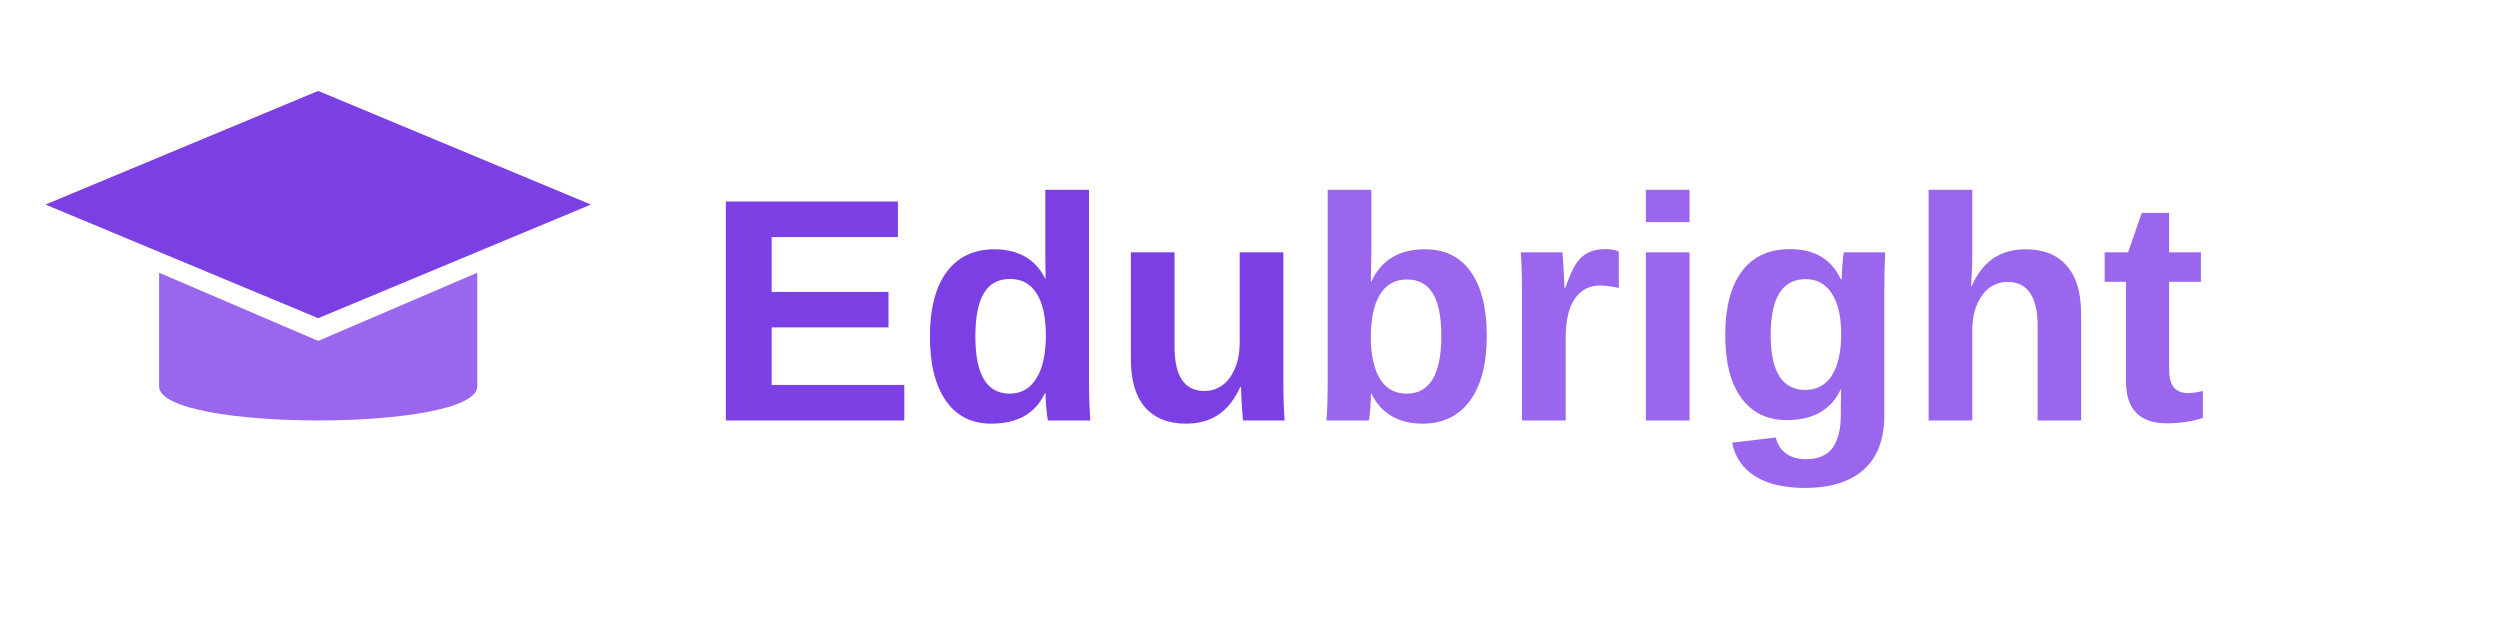
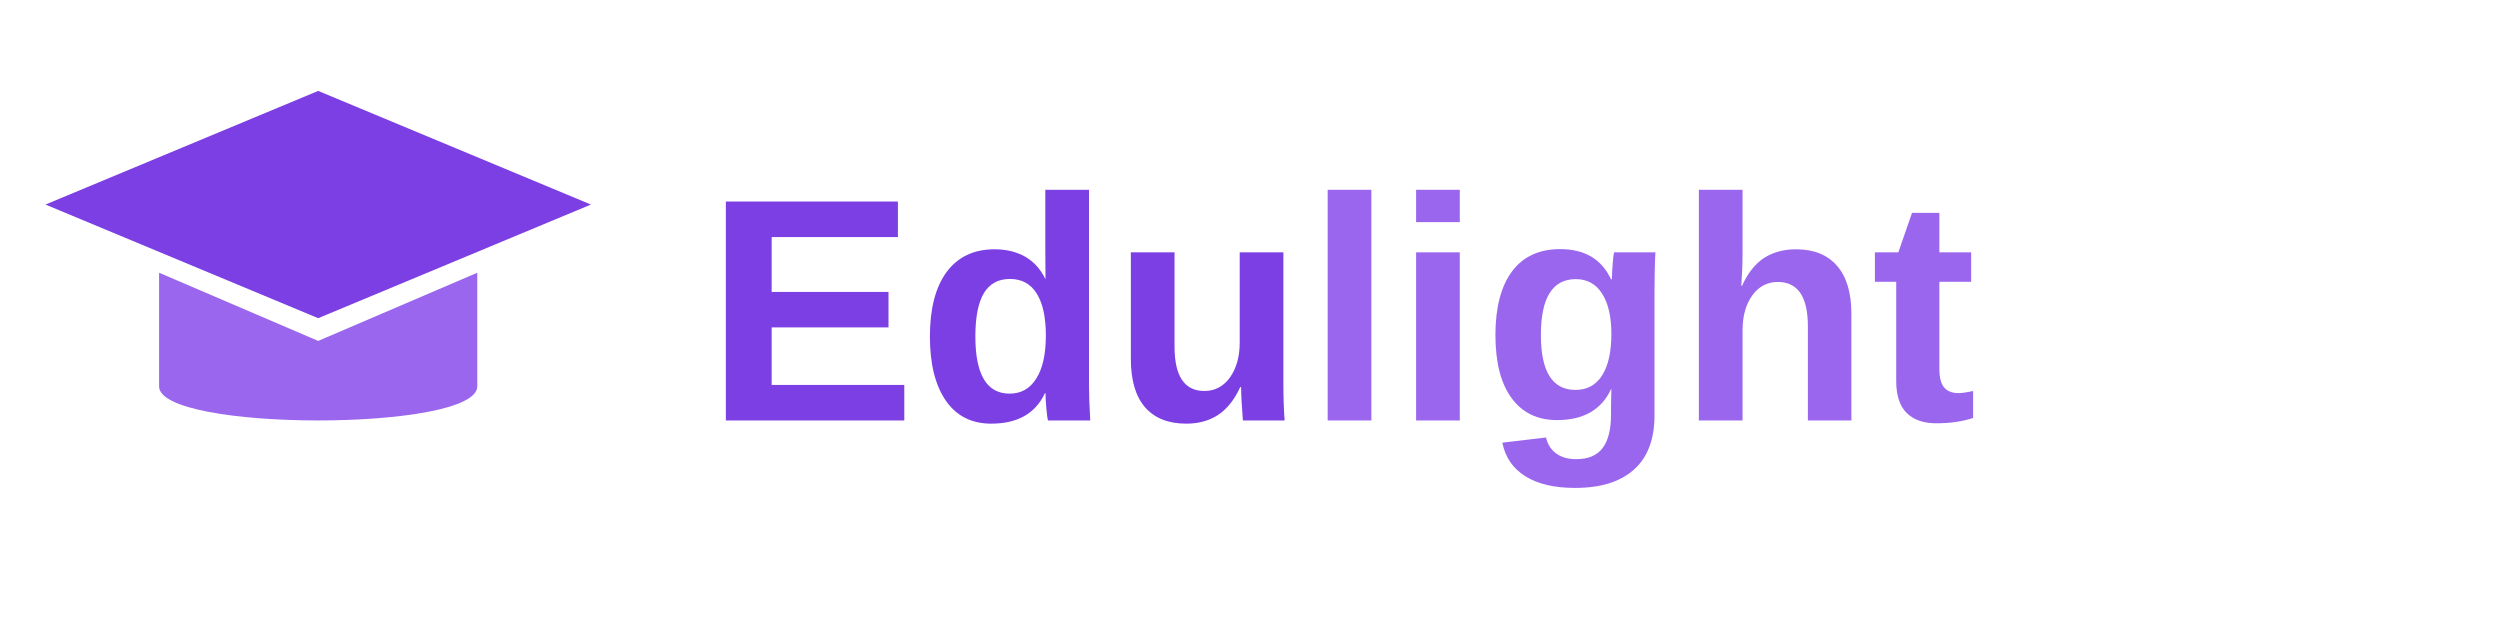
<svg xmlns="http://www.w3.org/2000/svg" width="220" height="56" viewBox="0 0 220 56">
  <path d="M28 8 L52 18 L28 28 L4 18 Z" fill="#7B3FE4" />
  <path d="M14 24 V34 C14 38 42 38 42 34 V24 L28 30 Z" fill="#9A66EE" />
-   <text x="62" y="37" font-family="Montserrat, Arial, sans-serif" font-size="28" font-weight="700" fill="#7B3FE4">Edu<tspan fill="#9A66EE">bright</tspan>
+   <text x="62" y="37" font-family="Montserrat, Arial, sans-serif" font-size="28" font-weight="700" fill="#7B3FE4">Edu<tspan fill="#9A66EE">light</tspan>
  </text>
</svg>
